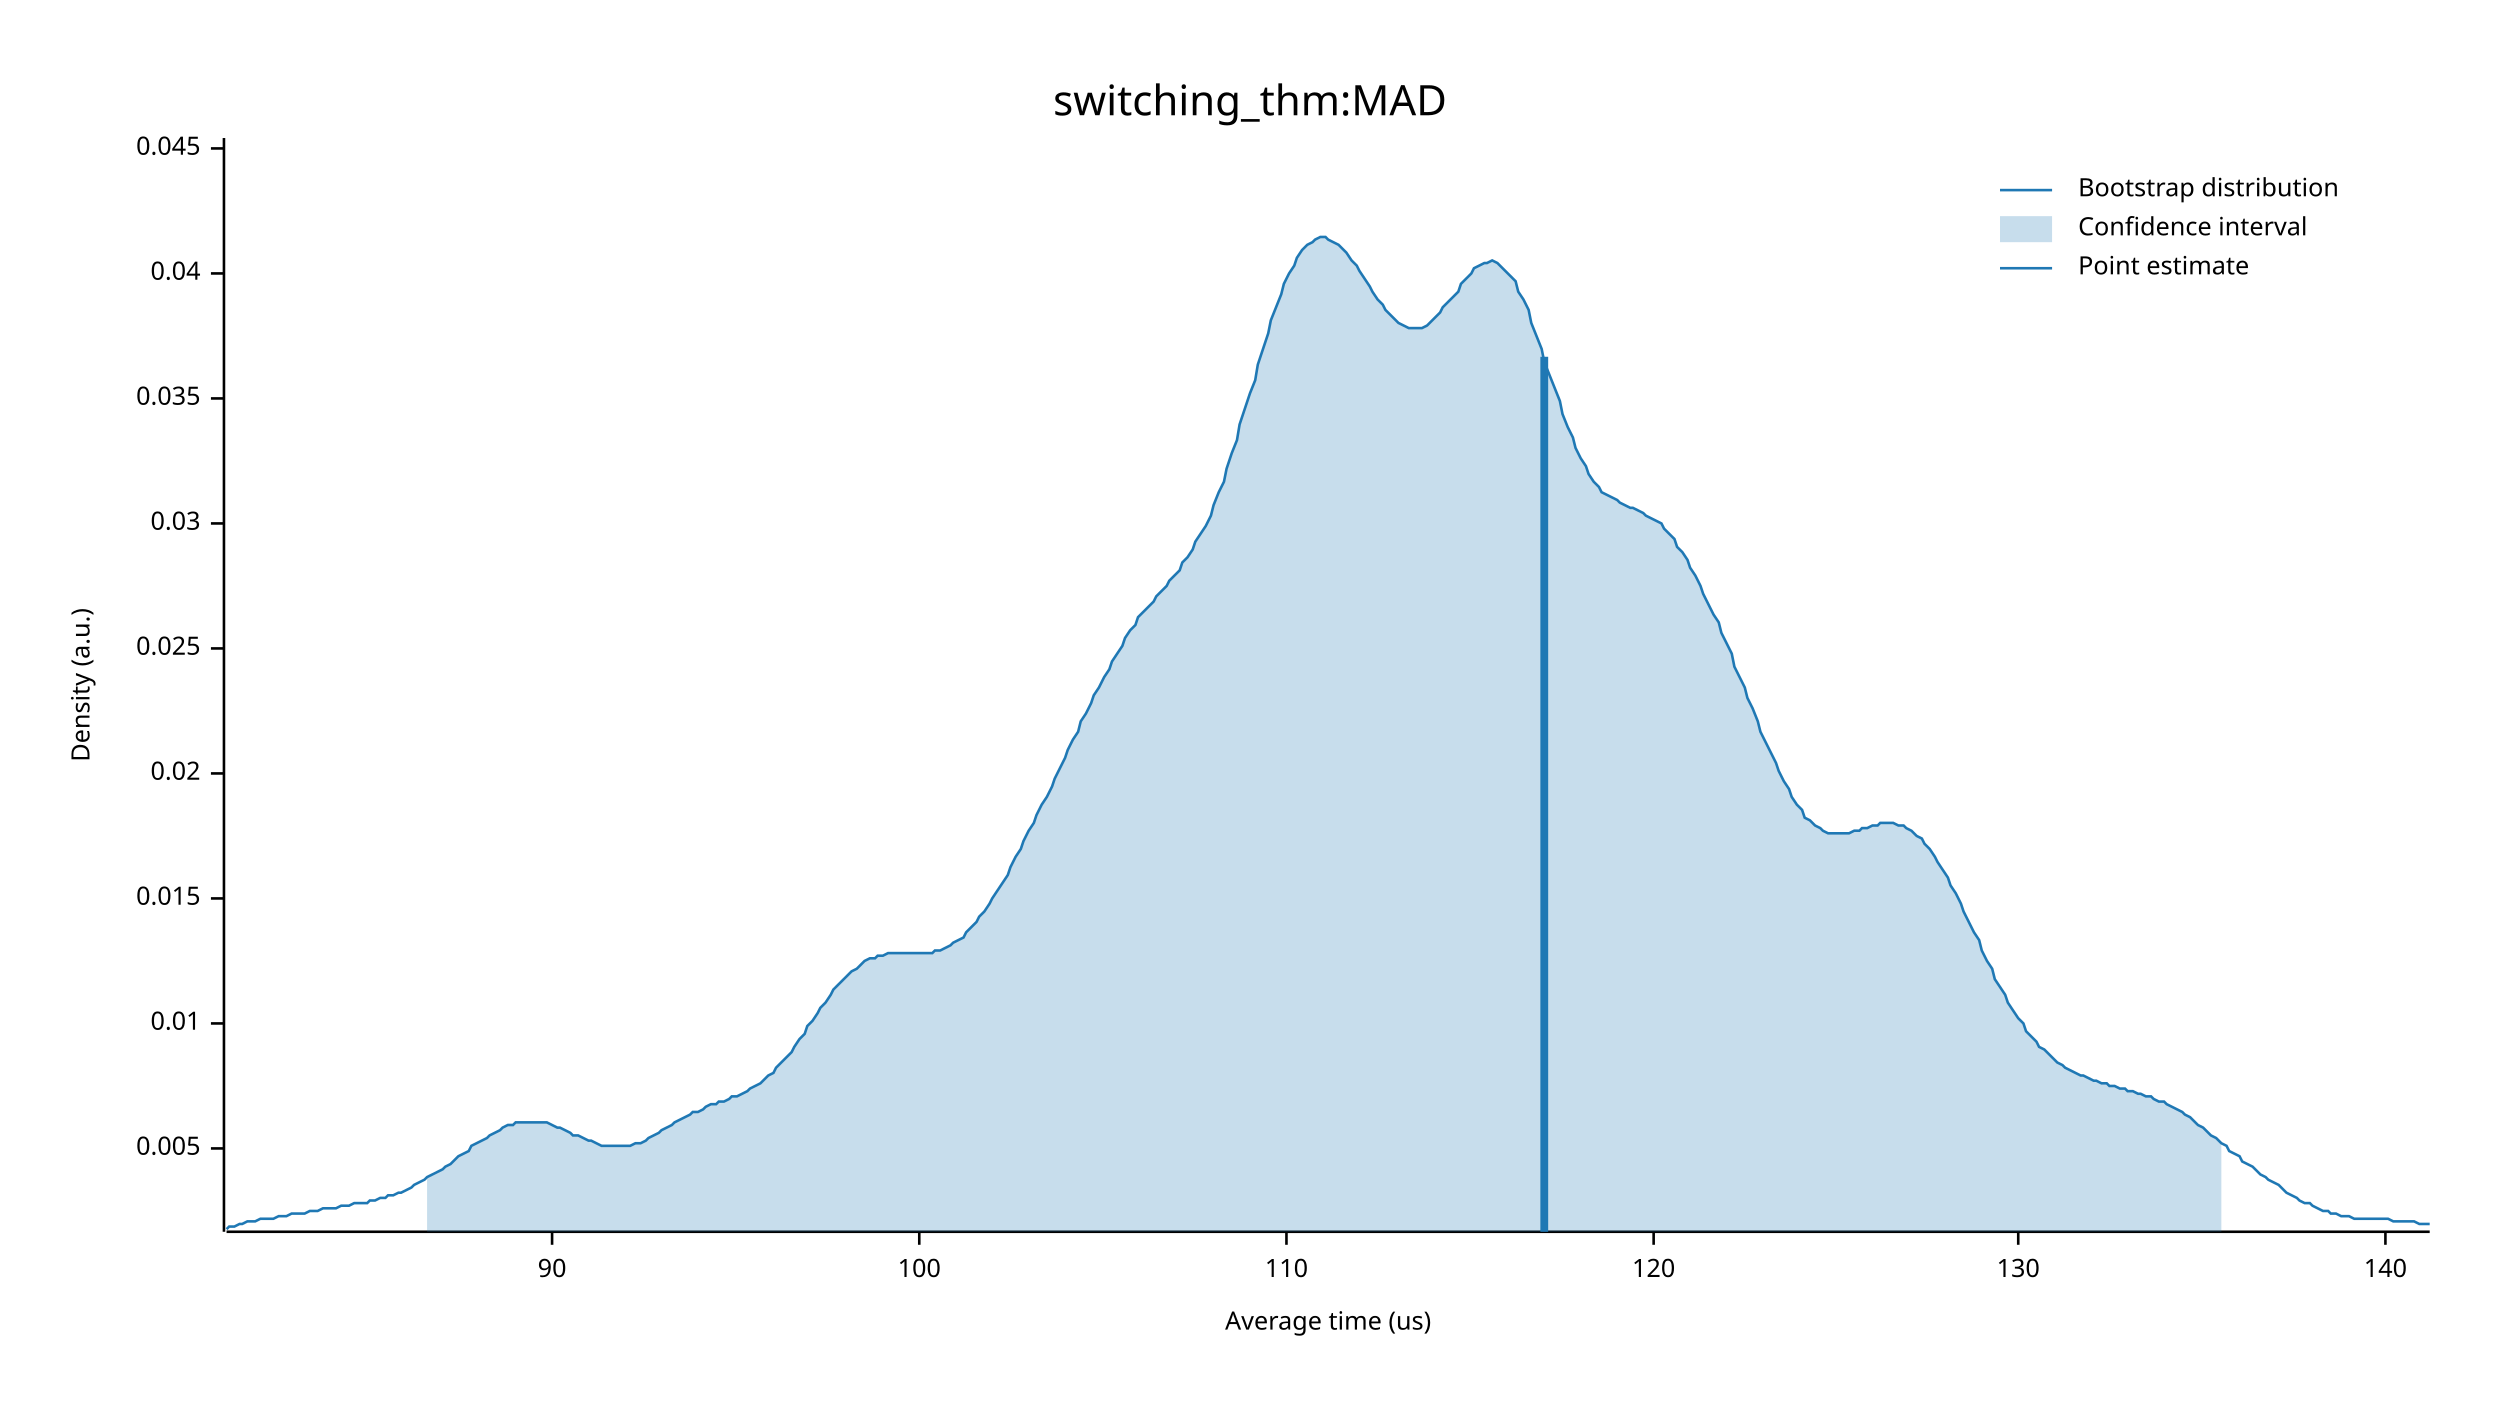
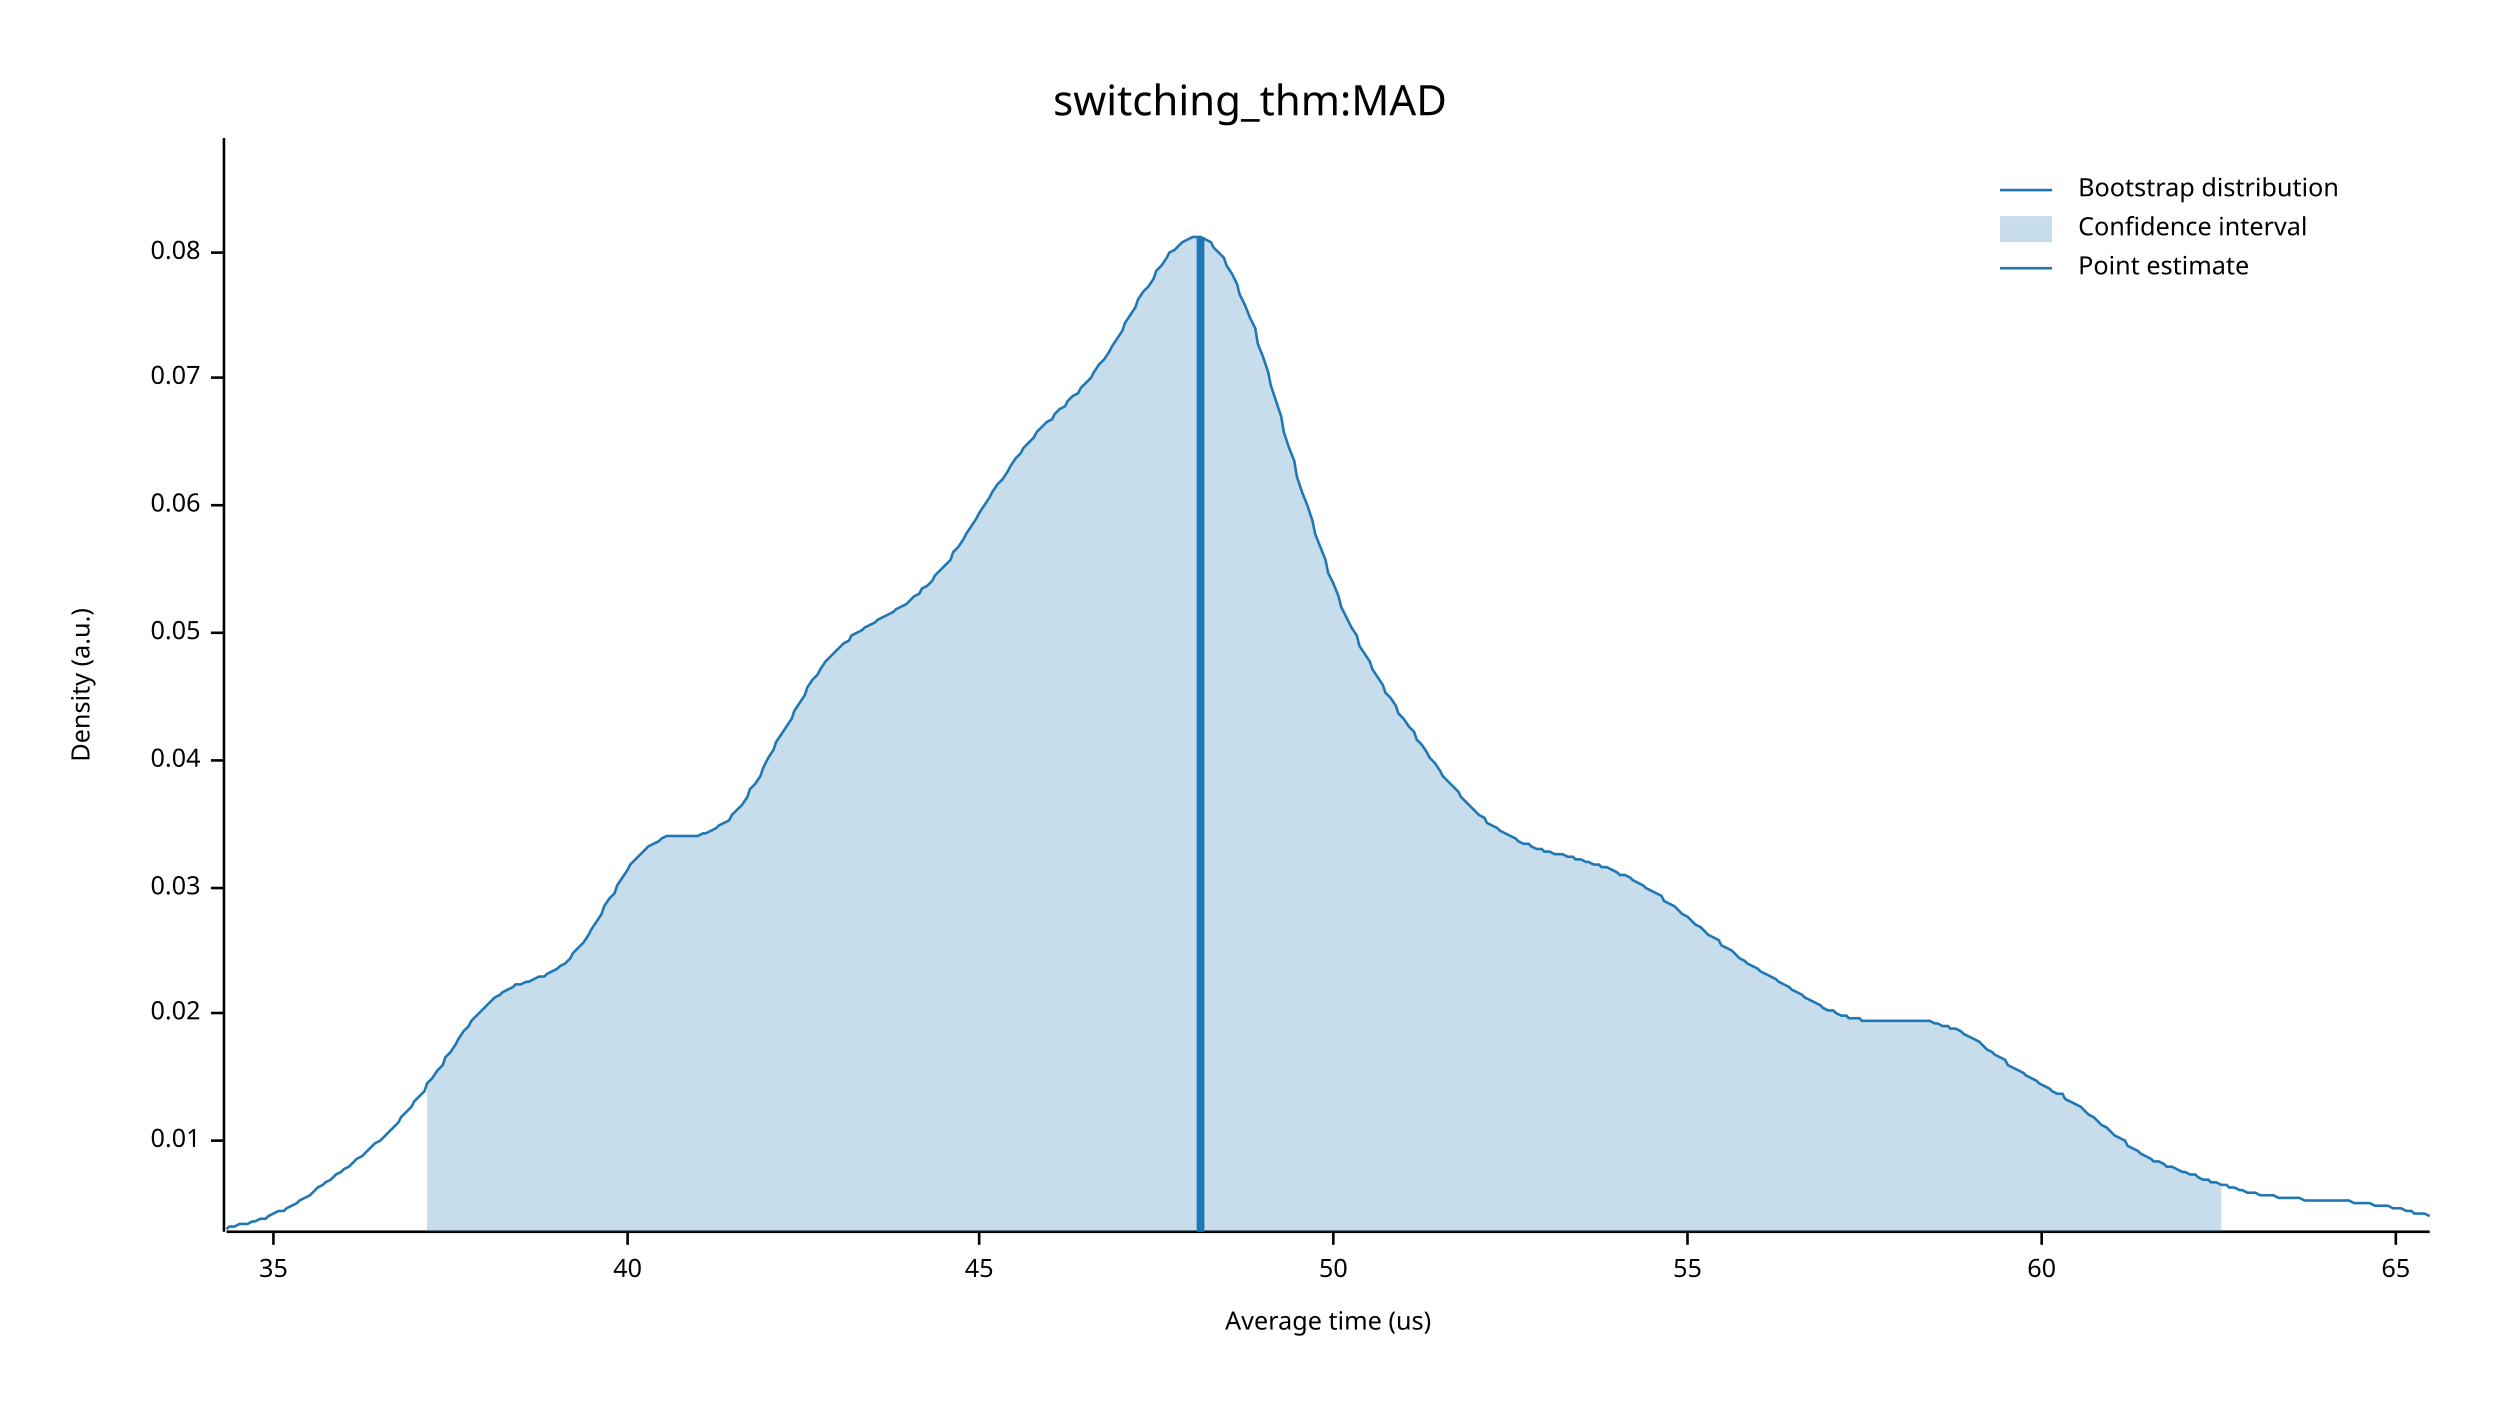
<svg xmlns="http://www.w3.org/2000/svg" width="960" height="540" viewBox="0 0 960 540">
  <text x="480" y="32" dy="0.76em" text-anchor="middle" font-family="sans-serif" font-size="16.129" opacity="1" fill="#000000">
switching_thm:MAD
</text>
  <text x="27" y="263" dy="0.76em" text-anchor="middle" font-family="sans-serif" font-size="9.677" opacity="1" fill="#000000" transform="rotate(270, 27, 263)">
Density (a.u.)
</text>
  <text x="510" y="513" dy="-0.5ex" text-anchor="middle" font-family="sans-serif" font-size="9.677" opacity="1" fill="#000000">
Average time (us)
</text>
  <polyline fill="none" opacity="1" stroke="#000000" stroke-width="1" points="86,53 86,473 " />
-   <text x="77" y="441" dy="0.5ex" text-anchor="end" font-family="sans-serif" font-size="9.677" opacity="1" fill="#000000">
- 0.005
- </text>
-   <polyline fill="none" opacity="1" stroke="#000000" stroke-width="1" points="81,441 86,441 " />
-   <text x="77" y="393" dy="0.5ex" text-anchor="end" font-family="sans-serif" font-size="9.677" opacity="1" fill="#000000">
+   <text x="77" y="438" dy="0.5ex" text-anchor="end" font-family="sans-serif" font-size="9.677" opacity="1" fill="#000000">
0.01
</text>
-   <polyline fill="none" opacity="1" stroke="#000000" stroke-width="1" points="81,393 86,393 " />
-   <text x="77" y="345" dy="0.5ex" text-anchor="end" font-family="sans-serif" font-size="9.677" opacity="1" fill="#000000">
- 0.015
- </text>
-   <polyline fill="none" opacity="1" stroke="#000000" stroke-width="1" points="81,345 86,345 " />
-   <text x="77" y="297" dy="0.5ex" text-anchor="end" font-family="sans-serif" font-size="9.677" opacity="1" fill="#000000">
+   <polyline fill="none" opacity="1" stroke="#000000" stroke-width="1" points="81,438 86,438 " />
+   <text x="77" y="389" dy="0.5ex" text-anchor="end" font-family="sans-serif" font-size="9.677" opacity="1" fill="#000000">
0.02
</text>
-   <polyline fill="none" opacity="1" stroke="#000000" stroke-width="1" points="81,297 86,297 " />
-   <text x="77" y="249" dy="0.5ex" text-anchor="end" font-family="sans-serif" font-size="9.677" opacity="1" fill="#000000">
- 0.025
- </text>
-   <polyline fill="none" opacity="1" stroke="#000000" stroke-width="1" points="81,249 86,249 " />
-   <text x="77" y="201" dy="0.5ex" text-anchor="end" font-family="sans-serif" font-size="9.677" opacity="1" fill="#000000">
+   <polyline fill="none" opacity="1" stroke="#000000" stroke-width="1" points="81,389 86,389 " />
+   <text x="77" y="341" dy="0.5ex" text-anchor="end" font-family="sans-serif" font-size="9.677" opacity="1" fill="#000000">
0.03
</text>
-   <polyline fill="none" opacity="1" stroke="#000000" stroke-width="1" points="81,201 86,201 " />
-   <text x="77" y="153" dy="0.5ex" text-anchor="end" font-family="sans-serif" font-size="9.677" opacity="1" fill="#000000">
- 0.035
- </text>
-   <polyline fill="none" opacity="1" stroke="#000000" stroke-width="1" points="81,153 86,153 " />
-   <text x="77" y="105" dy="0.5ex" text-anchor="end" font-family="sans-serif" font-size="9.677" opacity="1" fill="#000000">
+   <polyline fill="none" opacity="1" stroke="#000000" stroke-width="1" points="81,341 86,341 " />
+   <text x="77" y="292" dy="0.5ex" text-anchor="end" font-family="sans-serif" font-size="9.677" opacity="1" fill="#000000">
0.04
</text>
-   <polyline fill="none" opacity="1" stroke="#000000" stroke-width="1" points="81,105 86,105 " />
-   <text x="77" y="57" dy="0.5ex" text-anchor="end" font-family="sans-serif" font-size="9.677" opacity="1" fill="#000000">
- 0.045
+   <polyline fill="none" opacity="1" stroke="#000000" stroke-width="1" points="81,292 86,292 " />
+   <text x="77" y="243" dy="0.5ex" text-anchor="end" font-family="sans-serif" font-size="9.677" opacity="1" fill="#000000">
+ 0.05
</text>
-   <polyline fill="none" opacity="1" stroke="#000000" stroke-width="1" points="81,57 86,57 " />
+   <polyline fill="none" opacity="1" stroke="#000000" stroke-width="1" points="81,243 86,243 " />
+   <text x="77" y="194" dy="0.5ex" text-anchor="end" font-family="sans-serif" font-size="9.677" opacity="1" fill="#000000">
+ 0.06
+ </text>
+   <polyline fill="none" opacity="1" stroke="#000000" stroke-width="1" points="81,194 86,194 " />
+   <text x="77" y="145" dy="0.5ex" text-anchor="end" font-family="sans-serif" font-size="9.677" opacity="1" fill="#000000">
+ 0.07
+ </text>
+   <polyline fill="none" opacity="1" stroke="#000000" stroke-width="1" points="81,145 86,145 " />
+   <text x="77" y="97" dy="0.5ex" text-anchor="end" font-family="sans-serif" font-size="9.677" opacity="1" fill="#000000">
+ 0.08
+ </text>
+   <polyline fill="none" opacity="1" stroke="#000000" stroke-width="1" points="81,97 86,97 " />
  <polyline fill="none" opacity="1" stroke="#000000" stroke-width="1" points="87,473 933,473 " />
-   <text x="212" y="483" dy="0.76em" text-anchor="middle" font-family="sans-serif" font-size="9.677" opacity="1" fill="#000000">
- 90
+   <text x="105" y="483" dy="0.76em" text-anchor="middle" font-family="sans-serif" font-size="9.677" opacity="1" fill="#000000">
+ 35
</text>
-   <polyline fill="none" opacity="1" stroke="#000000" stroke-width="1" points="212,473 212,478 " />
-   <text x="353" y="483" dy="0.76em" text-anchor="middle" font-family="sans-serif" font-size="9.677" opacity="1" fill="#000000">
- 100
+   <polyline fill="none" opacity="1" stroke="#000000" stroke-width="1" points="105,473 105,478 " />
+   <text x="241" y="483" dy="0.76em" text-anchor="middle" font-family="sans-serif" font-size="9.677" opacity="1" fill="#000000">
+ 40
</text>
-   <polyline fill="none" opacity="1" stroke="#000000" stroke-width="1" points="353,473 353,478 " />
-   <text x="494" y="483" dy="0.76em" text-anchor="middle" font-family="sans-serif" font-size="9.677" opacity="1" fill="#000000">
- 110
+   <polyline fill="none" opacity="1" stroke="#000000" stroke-width="1" points="241,473 241,478 " />
+   <text x="376" y="483" dy="0.76em" text-anchor="middle" font-family="sans-serif" font-size="9.677" opacity="1" fill="#000000">
+ 45
</text>
-   <polyline fill="none" opacity="1" stroke="#000000" stroke-width="1" points="494,473 494,478 " />
-   <text x="635" y="483" dy="0.76em" text-anchor="middle" font-family="sans-serif" font-size="9.677" opacity="1" fill="#000000">
- 120
+   <polyline fill="none" opacity="1" stroke="#000000" stroke-width="1" points="376,473 376,478 " />
+   <text x="512" y="483" dy="0.76em" text-anchor="middle" font-family="sans-serif" font-size="9.677" opacity="1" fill="#000000">
+ 50
</text>
-   <polyline fill="none" opacity="1" stroke="#000000" stroke-width="1" points="635,473 635,478 " />
-   <text x="775" y="483" dy="0.76em" text-anchor="middle" font-family="sans-serif" font-size="9.677" opacity="1" fill="#000000">
- 130
+   <polyline fill="none" opacity="1" stroke="#000000" stroke-width="1" points="512,473 512,478 " />
+   <text x="648" y="483" dy="0.76em" text-anchor="middle" font-family="sans-serif" font-size="9.677" opacity="1" fill="#000000">
+ 55
</text>
-   <polyline fill="none" opacity="1" stroke="#000000" stroke-width="1" points="775,473 775,478 " />
-   <text x="916" y="483" dy="0.76em" text-anchor="middle" font-family="sans-serif" font-size="9.677" opacity="1" fill="#000000">
- 140
+   <polyline fill="none" opacity="1" stroke="#000000" stroke-width="1" points="648,473 648,478 " />
+   <text x="784" y="483" dy="0.76em" text-anchor="middle" font-family="sans-serif" font-size="9.677" opacity="1" fill="#000000">
+ 60
</text>
-   <polyline fill="none" opacity="1" stroke="#000000" stroke-width="1" points="916,473 916,478 " />
-   <polyline fill="none" opacity="1" stroke="#1F78B4" stroke-width="1" points="87,472 88,471 90,471 92,470 93,470 95,469 97,469 98,469 100,468 102,468 103,468 105,468 107,467 109,467 110,467 112,466 114,466 115,466 117,466 119,465 120,465 122,465 124,464 125,464 127,464 129,464 131,463 132,463 134,463 136,462 137,462 139,462 141,462 142,461 144,461 146,460 148,460 149,459 151,459 153,458 154,458 156,457 158,456 159,455 161,454 163,453 164,452 166,451 168,450 170,449 171,448 173,447 175,445 176,444 178,443 180,442 181,440 183,439 185,438 187,437 188,436 190,435 192,434 193,433 195,432 197,432 198,431 200,431 202,431 203,431 205,431 207,431 209,431 210,431 212,432 214,433 215,433 217,434 219,435 220,436 222,436 224,437 226,438 227,438 229,439 231,440 232,440 234,440 236,440 237,440 239,440 241,440 242,440 244,439 246,439 248,438 249,437 251,436 253,435 254,434 256,433 258,432 259,431 261,430 263,429 265,428 266,427 268,427 270,426 271,425 273,424 275,424 276,423 278,423 280,422 281,421 283,421 285,420 287,419 288,418 290,417 292,416 293,415 295,413 297,412 298,410 300,408 302,406 304,404 305,402 307,399 309,397 310,394 312,392 314,389 315,387 317,385 319,382 320,380 322,378 324,376 326,374 327,373 329,372 331,370 332,369 334,368 336,368 337,367 339,367 341,366 343,366 344,366 346,366 348,366 349,366 351,366 353,366 354,366 356,366 358,366 359,365 361,365 363,364 365,363 366,362 368,361 370,360 371,358 373,356 375,354 376,352 378,350 380,347 381,345 383,342 385,339 387,336 388,333 390,329 392,326 393,323 395,319 397,316 398,313 400,309 402,306 404,302 405,299 407,295 409,291 410,288 412,284 414,281 415,277 417,274 419,270 420,267 422,264 424,260 426,257 427,254 429,251 431,248 432,245 434,242 436,240 437,237 439,235 441,233 443,231 444,229 446,227 448,225 449,223 451,221 453,219 454,216 456,214 458,211 459,208 461,205 463,202 465,198 466,194 468,189 470,185 471,180 473,174 475,169 476,163 478,157 480,151 482,146 483,140 485,134 487,128 488,123 490,118 492,113 493,109 495,105 497,102 498,99 500,96 502,94 504,93 505,92 507,91 509,91 510,92 512,93 514,94 515,95 517,97 519,100 521,102 522,104 524,107 526,110 527,112 529,115 531,117 532,119 534,121 536,123 537,124 539,125 541,126 543,126 544,126 546,126 548,125 549,124 551,122 553,120 554,118 556,116 558,114 560,112 561,109 563,107 565,105 566,103 568,102 570,101 571,101 573,100 575,101 576,102 578,104 580,106 582,108 583,112 585,115 587,119 588,124 590,129 592,134 593,139 595,144 597,149 599,154 600,159 602,164 604,168 605,172 607,176 609,179 610,182 612,185 614,187 615,189 617,190 619,191 621,192 622,193 624,194 626,195 627,195 629,196 631,197 632,198 634,199 636,200 638,201 639,203 641,205 643,207 644,210 646,212 648,215 649,218 651,221 653,225 654,228 656,232 658,236 660,239 661,243 663,247 665,251 666,256 668,260 670,264 671,268 673,272 675,277 676,281 678,285 680,289 682,293 683,296 685,300 687,303 688,306 690,309 692,311 693,314 695,315 697,317 699,318 700,319 702,320 704,320 705,320 707,320 709,320 710,320 712,319 714,319 715,318 717,318 719,317 721,317 722,316 724,316 726,316 727,316 729,317 731,317 732,318 734,319 736,321 738,322 739,324 741,326 743,329 744,331 746,334 748,337 749,340 751,343 753,347 754,350 756,354 758,358 760,361 761,365 763,369 765,372 766,376 768,379 770,382 771,385 773,388 775,391 777,393 778,396 780,398 782,400 783,402 785,403 787,405 788,406 790,408 792,409 793,410 795,411 797,412 799,413 800,413 802,414 804,415 805,415 807,416 809,416 810,417 812,417 814,418 816,418 817,419 819,419 821,420 822,420 824,421 826,421 827,422 829,423 831,423 832,424 834,425 836,426 838,427 839,428 841,429 843,431 844,432 846,433 848,435 849,436 851,437 853,439 855,440 856,442 858,443 860,444 861,446 863,447 865,448 866,449 868,451 870,452 871,453 873,454 875,455 877,457 878,458 880,459 882,460 883,461 885,462 887,462 888,463 890,464 892,465 894,465 895,466 897,466 899,467 900,467 902,467 904,468 905,468 907,468 909,468 910,468 912,468 914,468 916,468 917,468 919,469 921,469 922,469 924,469 926,469 927,469 929,470 931,470 933,470 " />
-   <polygon opacity="0.25" fill="#1F78B4" points="164,452 166,451 168,450 170,449 171,448 173,447 175,445 176,444 178,443 180,442 181,440 183,439 185,438 187,437 188,436 190,435 192,434 193,433 195,432 197,432 198,431 200,431 202,431 203,431 205,431 207,431 209,431 210,431 212,432 214,433 215,433 217,434 219,435 220,436 222,436 224,437 226,438 227,438 229,439 231,440 232,440 234,440 236,440 237,440 239,440 241,440 242,440 244,439 246,439 248,438 249,437 251,436 253,435 254,434 256,433 258,432 259,431 261,430 263,429 265,428 266,427 268,427 270,426 271,425 273,424 275,424 276,423 278,423 280,422 281,421 283,421 285,420 287,419 288,418 290,417 292,416 293,415 295,413 297,412 298,410 300,408 302,406 304,404 305,402 307,399 309,397 310,394 312,392 314,389 315,387 317,385 319,382 320,380 322,378 324,376 326,374 327,373 329,372 331,370 332,369 334,368 336,368 337,367 339,367 341,366 343,366 344,366 346,366 348,366 349,366 351,366 353,366 354,366 356,366 358,366 359,365 361,365 363,364 365,363 366,362 368,361 370,360 371,358 373,356 375,354 376,352 378,350 380,347 381,345 383,342 385,339 387,336 388,333 390,329 392,326 393,323 395,319 397,316 398,313 400,309 402,306 404,302 405,299 407,295 409,291 410,288 412,284 414,281 415,277 417,274 419,270 420,267 422,264 424,260 426,257 427,254 429,251 431,248 432,245 434,242 436,240 437,237 439,235 441,233 443,231 444,229 446,227 448,225 449,223 451,221 453,219 454,216 456,214 458,211 459,208 461,205 463,202 465,198 466,194 468,189 470,185 471,180 473,174 475,169 476,163 478,157 480,151 482,146 483,140 485,134 487,128 488,123 490,118 492,113 493,109 495,105 497,102 498,99 500,96 502,94 504,93 505,92 507,91 509,91 510,92 512,93 514,94 515,95 517,97 519,100 521,102 522,104 524,107 526,110 527,112 529,115 531,117 532,119 534,121 536,123 537,124 539,125 541,126 543,126 544,126 546,126 548,125 549,124 551,122 553,120 554,118 556,116 558,114 560,112 561,109 563,107 565,105 566,103 568,102 570,101 571,101 573,100 575,101 576,102 578,104 580,106 582,108 583,112 585,115 587,119 588,124 590,129 592,134 593,139 595,144 597,149 599,154 600,159 602,164 604,168 605,172 607,176 609,179 610,182 612,185 614,187 615,189 617,190 619,191 621,192 622,193 624,194 626,195 627,195 629,196 631,197 632,198 634,199 636,200 638,201 639,203 641,205 643,207 644,210 646,212 648,215 649,218 651,221 653,225 654,228 656,232 658,236 660,239 661,243 663,247 665,251 666,256 668,260 670,264 671,268 673,272 675,277 676,281 678,285 680,289 682,293 683,296 685,300 687,303 688,306 690,309 692,311 693,314 695,315 697,317 699,318 700,319 702,320 704,320 705,320 707,320 709,320 710,320 712,319 714,319 715,318 717,318 719,317 721,317 722,316 724,316 726,316 727,316 729,317 731,317 732,318 734,319 736,321 738,322 739,324 741,326 743,329 744,331 746,334 748,337 749,340 751,343 753,347 754,350 756,354 758,358 760,361 761,365 763,369 765,372 766,376 768,379 770,382 771,385 773,388 775,391 777,393 778,396 780,398 782,400 783,402 785,403 787,405 788,406 790,408 792,409 793,410 795,411 797,412 799,413 800,413 802,414 804,415 805,415 807,416 809,416 810,417 812,417 814,418 816,418 817,419 819,419 821,420 822,420 824,421 826,421 827,422 829,423 831,423 832,424 834,425 836,426 838,427 839,428 841,429 843,431 844,432 846,433 848,435 849,436 851,437 853,439 853,473 164,473 " />
-   <polyline fill="none" opacity="1" stroke="#1F78B4" stroke-width="3" points="593,473 593,137 " />
+   <polyline fill="none" opacity="1" stroke="#000000" stroke-width="1" points="784,473 784,478 " />
+   <text x="920" y="483" dy="0.76em" text-anchor="middle" font-family="sans-serif" font-size="9.677" opacity="1" fill="#000000">
+ 65
+ </text>
+   <polyline fill="none" opacity="1" stroke="#000000" stroke-width="1" points="920,473 920,478 " />
+   <polyline fill="none" opacity="1" stroke="#1F78B4" stroke-width="1" points="87,472 88,471 90,471 92,470 93,470 95,470 97,469 98,469 100,468 102,468 103,467 105,466 107,465 109,465 110,464 112,463 114,462 115,461 117,460 119,459 120,458 122,456 124,455 125,454 127,453 129,451 131,450 132,449 134,448 136,446 137,445 139,444 141,442 142,441 144,439 146,438 148,436 149,435 151,433 153,431 154,429 156,427 158,425 159,423 161,421 163,419 164,416 166,414 168,411 170,409 171,406 173,404 175,401 176,399 178,396 180,394 181,392 183,390 185,388 187,386 188,385 190,383 192,382 193,381 195,380 197,379 198,378 200,378 202,377 203,377 205,376 207,375 209,375 210,374 212,373 214,372 215,371 217,370 219,368 220,366 222,364 224,362 226,359 227,357 229,354 231,351 232,348 234,345 236,343 237,340 239,337 241,334 242,332 244,330 246,328 248,326 249,325 251,324 253,323 254,322 256,321 258,321 259,321 261,321 263,321 265,321 266,321 268,321 270,320 271,320 273,319 275,318 276,317 278,316 280,315 281,313 283,311 285,309 287,306 288,303 290,301 292,298 293,295 295,291 297,288 298,285 300,282 302,279 304,276 305,273 307,270 309,267 310,264 312,261 314,259 315,257 317,254 319,252 320,251 322,249 324,247 326,246 327,244 329,243 331,242 332,241 334,240 336,239 337,238 339,237 341,236 343,235 344,234 346,233 348,232 349,231 351,229 353,228 354,226 356,225 358,223 359,221 361,219 363,217 365,215 366,212 368,210 370,207 371,205 373,202 375,199 376,197 378,194 380,191 381,189 383,186 385,184 387,181 388,179 390,176 392,174 393,172 395,170 397,168 398,166 400,164 402,162 404,161 405,159 407,157 409,156 410,154 412,152 414,151 415,149 417,147 419,145 420,143 422,140 424,138 426,135 427,133 429,130 431,127 432,124 434,121 436,118 437,115 439,112 441,110 443,107 444,104 446,102 448,99 449,97 451,96 453,94 454,93 456,92 458,91 459,91 461,91 463,92 465,93 466,95 468,97 470,99 471,102 473,105 475,109 476,113 478,117 480,122 482,126 483,132 485,137 487,143 488,148 490,154 492,160 493,166 495,172 497,177 498,183 500,189 502,194 504,200 505,205 507,210 509,215 510,220 512,224 514,229 515,233 517,237 519,241 521,244 522,248 524,251 526,254 527,257 529,260 531,263 532,266 534,268 536,271 537,274 539,276 541,279 543,281 544,284 546,286 548,289 549,291 551,293 553,296 554,298 556,300 558,302 560,304 561,306 563,308 565,310 566,311 568,313 570,314 571,316 573,317 575,318 576,319 578,320 580,321 582,322 583,323 585,324 587,324 588,325 590,326 592,326 593,327 595,327 597,328 599,328 600,328 602,329 604,329 605,330 607,330 609,331 610,331 612,332 614,332 615,333 617,333 619,334 621,335 622,336 624,336 626,337 627,338 629,339 631,340 632,341 634,342 636,343 638,344 639,346 641,347 643,348 644,349 646,351 648,352 649,353 651,355 653,356 654,357 656,359 658,360 660,361 661,363 663,364 665,365 666,366 668,368 670,369 671,370 673,371 675,372 676,373 678,374 680,375 682,376 683,377 685,378 687,379 688,380 690,381 692,382 693,383 695,384 697,385 699,386 700,387 702,388 704,388 705,389 707,390 709,390 710,391 712,391 714,391 715,392 717,392 719,392 721,392 722,392 724,392 726,392 727,392 729,392 731,392 732,392 734,392 736,392 738,392 739,392 741,392 743,393 744,393 746,394 748,394 749,395 751,395 753,396 754,397 756,398 758,399 760,400 761,401 763,403 765,404 766,405 768,406 770,407 771,409 773,410 775,411 777,412 778,413 780,414 782,415 783,416 785,417 787,418 788,419 790,420 792,420 793,422 795,423 797,424 799,425 800,426 802,428 804,429 805,430 807,432 809,433 810,434 812,436 814,437 816,438 817,440 819,441 821,442 822,443 824,444 826,445 827,446 829,446 831,447 832,448 834,448 836,449 838,450 839,450 841,451 843,451 844,452 846,453 848,453 849,454 851,454 853,455 855,455 856,456 858,456 860,457 861,457 863,458 865,458 866,458 868,459 870,459 871,459 873,459 875,460 877,460 878,460 880,460 882,460 883,460 885,461 887,461 888,461 890,461 892,461 894,461 895,461 897,461 899,461 900,461 902,461 904,462 905,462 907,462 909,462 910,462 912,463 914,463 916,463 917,463 919,464 921,464 922,464 924,465 926,465 927,466 929,466 931,466 933,467 " />
+   <polygon opacity="0.25" fill="#1F78B4" points="164,416 166,414 168,411 170,409 171,406 173,404 175,401 176,399 178,396 180,394 181,392 183,390 185,388 187,386 188,385 190,383 192,382 193,381 195,380 197,379 198,378 200,378 202,377 203,377 205,376 207,375 209,375 210,374 212,373 214,372 215,371 217,370 219,368 220,366 222,364 224,362 226,359 227,357 229,354 231,351 232,348 234,345 236,343 237,340 239,337 241,334 242,332 244,330 246,328 248,326 249,325 251,324 253,323 254,322 256,321 258,321 259,321 261,321 263,321 265,321 266,321 268,321 270,320 271,320 273,319 275,318 276,317 278,316 280,315 281,313 283,311 285,309 287,306 288,303 290,301 292,298 293,295 295,291 297,288 298,285 300,282 302,279 304,276 305,273 307,270 309,267 310,264 312,261 314,259 315,257 317,254 319,252 320,251 322,249 324,247 326,246 327,244 329,243 331,242 332,241 334,240 336,239 337,238 339,237 341,236 343,235 344,234 346,233 348,232 349,231 351,229 353,228 354,226 356,225 358,223 359,221 361,219 363,217 365,215 366,212 368,210 370,207 371,205 373,202 375,199 376,197 378,194 380,191 381,189 383,186 385,184 387,181 388,179 390,176 392,174 393,172 395,170 397,168 398,166 400,164 402,162 404,161 405,159 407,157 409,156 410,154 412,152 414,151 415,149 417,147 419,145 420,143 422,140 424,138 426,135 427,133 429,130 431,127 432,124 434,121 436,118 437,115 439,112 441,110 443,107 444,104 446,102 448,99 449,97 451,96 453,94 454,93 456,92 458,91 459,91 461,91 463,92 465,93 466,95 468,97 470,99 471,102 473,105 475,109 476,113 478,117 480,122 482,126 483,132 485,137 487,143 488,148 490,154 492,160 493,166 495,172 497,177 498,183 500,189 502,194 504,200 505,205 507,210 509,215 510,220 512,224 514,229 515,233 517,237 519,241 521,244 522,248 524,251 526,254 527,257 529,260 531,263 532,266 534,268 536,271 537,274 539,276 541,279 543,281 544,284 546,286 548,289 549,291 551,293 553,296 554,298 556,300 558,302 560,304 561,306 563,308 565,310 566,311 568,313 570,314 571,316 573,317 575,318 576,319 578,320 580,321 582,322 583,323 585,324 587,324 588,325 590,326 592,326 593,327 595,327 597,328 599,328 600,328 602,329 604,329 605,330 607,330 609,331 610,331 612,332 614,332 615,333 617,333 619,334 621,335 622,336 624,336 626,337 627,338 629,339 631,340 632,341 634,342 636,343 638,344 639,346 641,347 643,348 644,349 646,351 648,352 649,353 651,355 653,356 654,357 656,359 658,360 660,361 661,363 663,364 665,365 666,366 668,368 670,369 671,370 673,371 675,372 676,373 678,374 680,375 682,376 683,377 685,378 687,379 688,380 690,381 692,382 693,383 695,384 697,385 699,386 700,387 702,388 704,388 705,389 707,390 709,390 710,391 712,391 714,391 715,392 717,392 719,392 721,392 722,392 724,392 726,392 727,392 729,392 731,392 732,392 734,392 736,392 738,392 739,392 741,392 743,393 744,393 746,394 748,394 749,395 751,395 753,396 754,397 756,398 758,399 760,400 761,401 763,403 765,404 766,405 768,406 770,407 771,409 773,410 775,411 777,412 778,413 780,414 782,415 783,416 785,417 787,418 788,419 790,420 792,420 793,422 795,423 797,424 799,425 800,426 802,428 804,429 805,430 807,432 809,433 810,434 812,436 814,437 816,438 817,440 819,441 821,442 822,443 824,444 826,445 827,446 829,446 831,447 832,448 834,448 836,449 838,450 839,450 841,451 843,451 844,452 846,453 848,453 849,454 851,454 853,455 853,473 164,473 " />
+   <polyline fill="none" opacity="1" stroke="#1F78B4" stroke-width="3" points="461,473 461,91 " />
  <text x="798" y="68" dy="0.76em" text-anchor="start" font-family="sans-serif" font-size="9.677" opacity="1" fill="#000000">
Bootstrap distribution
</text>
  <text x="798" y="83" dy="0.76em" text-anchor="start" font-family="sans-serif" font-size="9.677" opacity="1" fill="#000000">
Confidence interval
</text>
  <text x="798" y="98" dy="0.76em" text-anchor="start" font-family="sans-serif" font-size="9.677" opacity="1" fill="#000000">
Point estimate
</text>
  <polyline fill="none" opacity="1" stroke="#1F78B4" stroke-width="1" points="768,73 788,73 " />
  <rect x="768" y="83" width="20" height="10" opacity="0.25" fill="#1F78B4" stroke="none" />
  <polyline fill="none" opacity="1" stroke="#1F78B4" stroke-width="1" points="768,103 788,103 " />
</svg>
